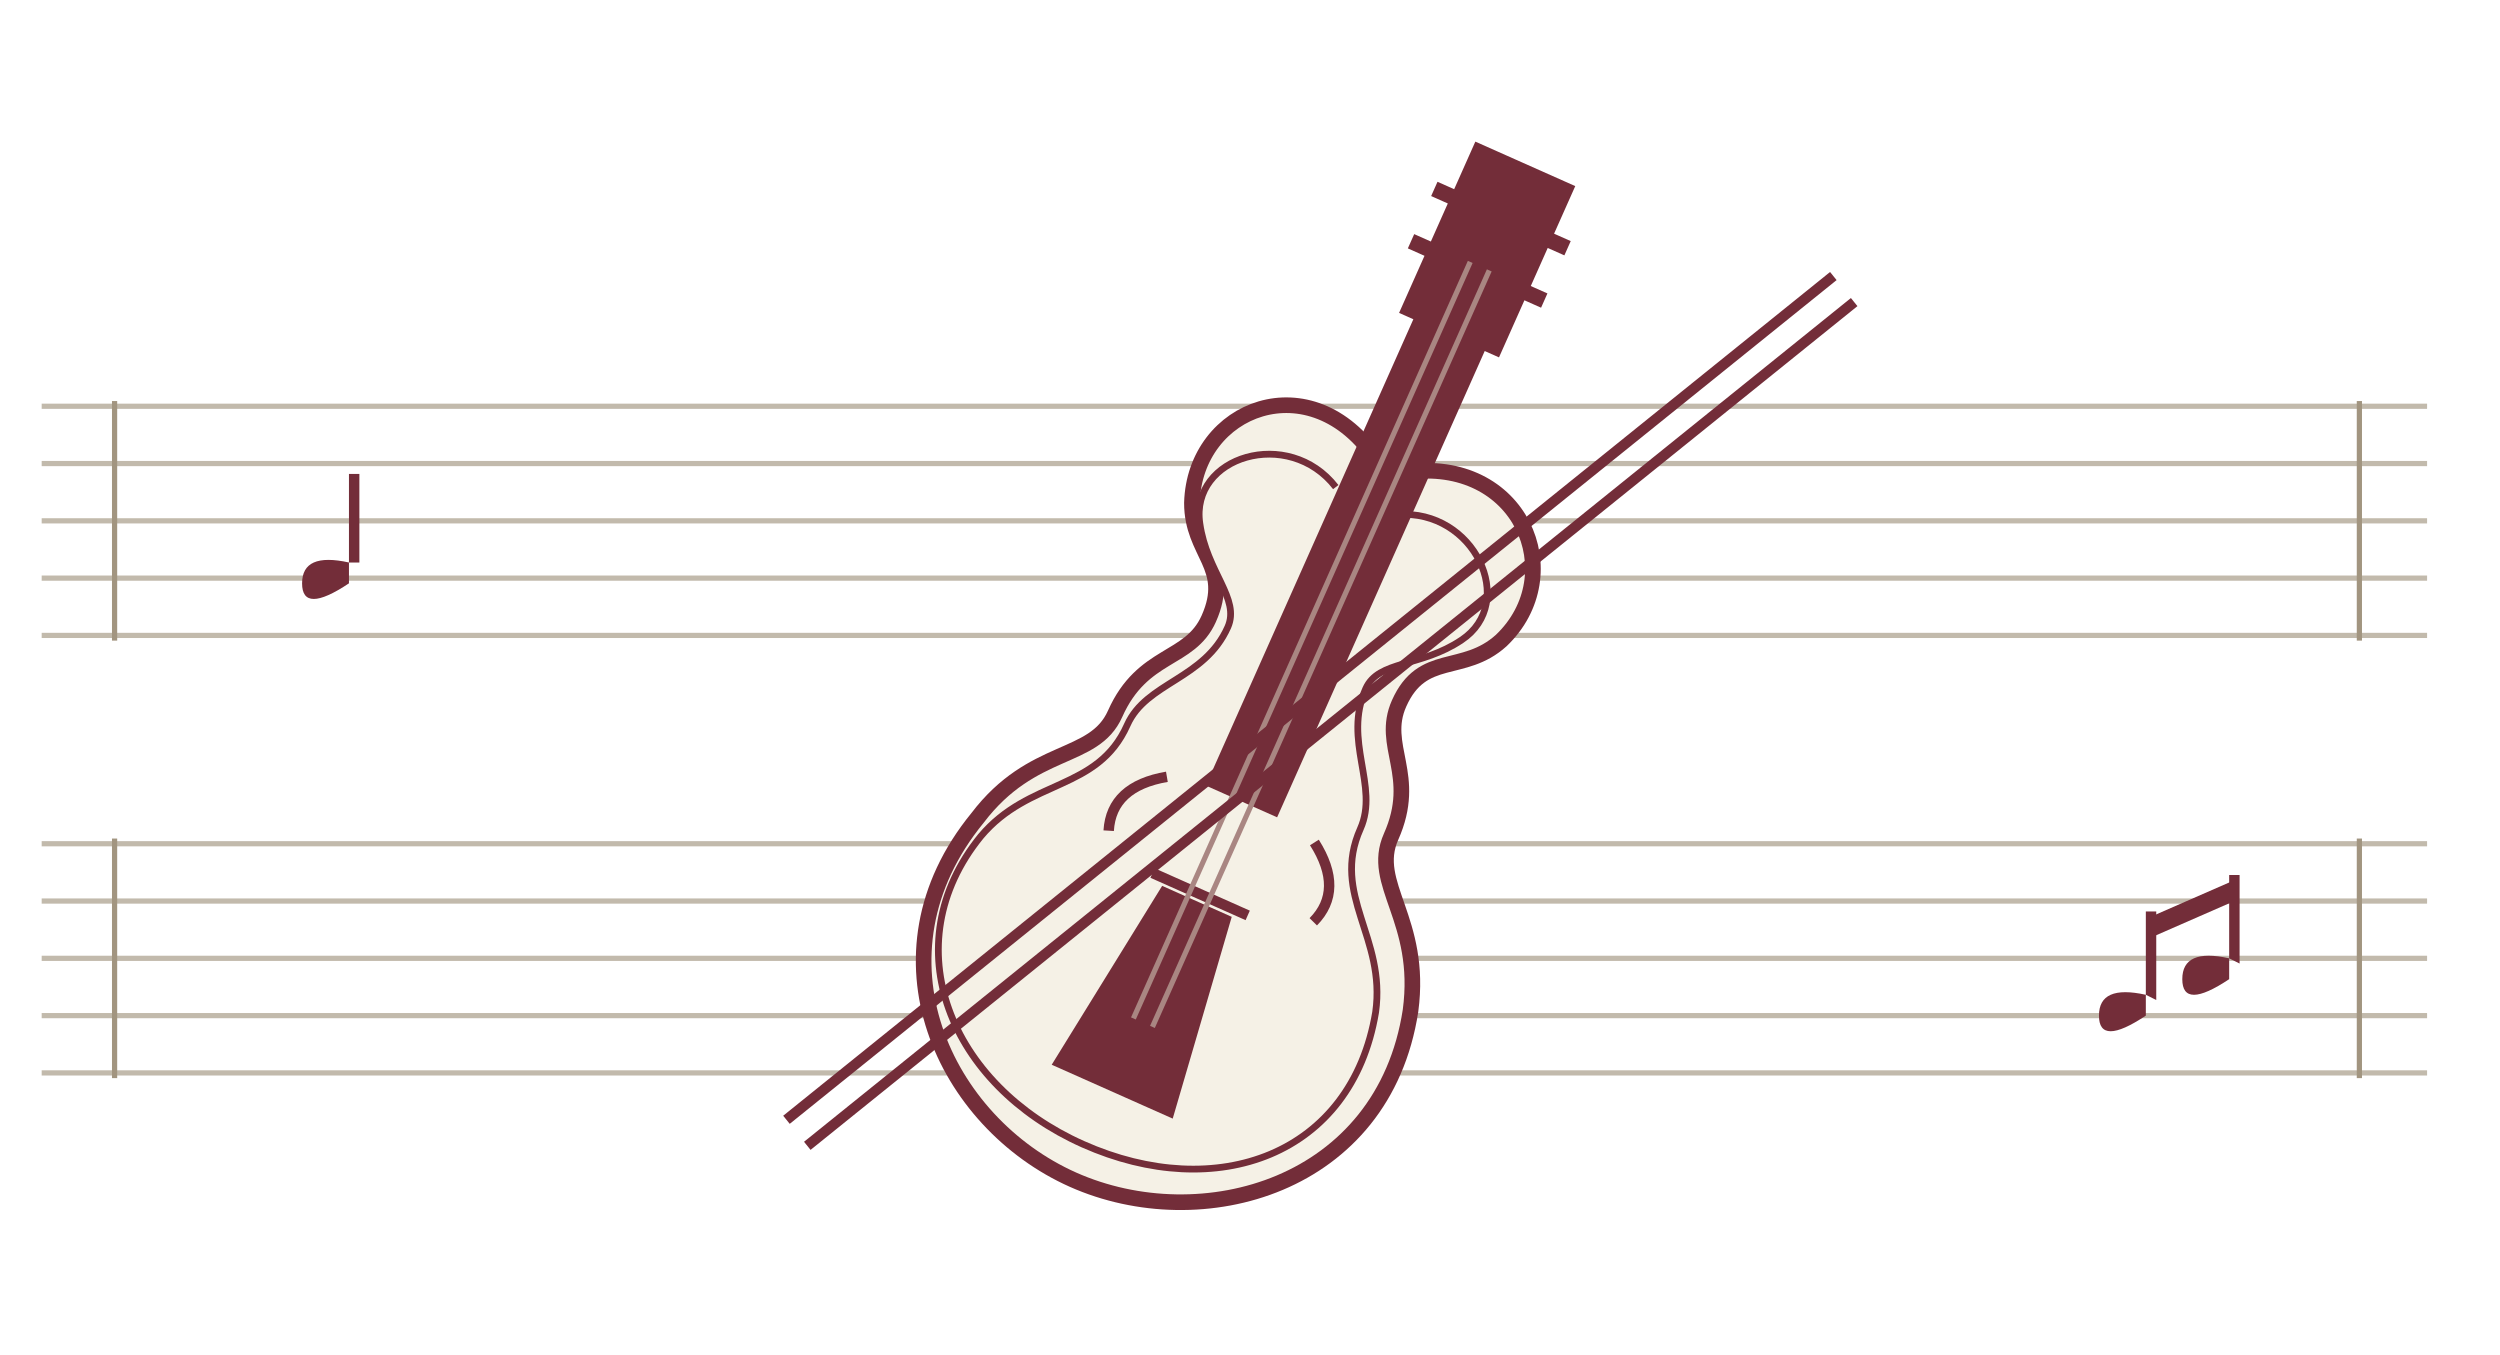
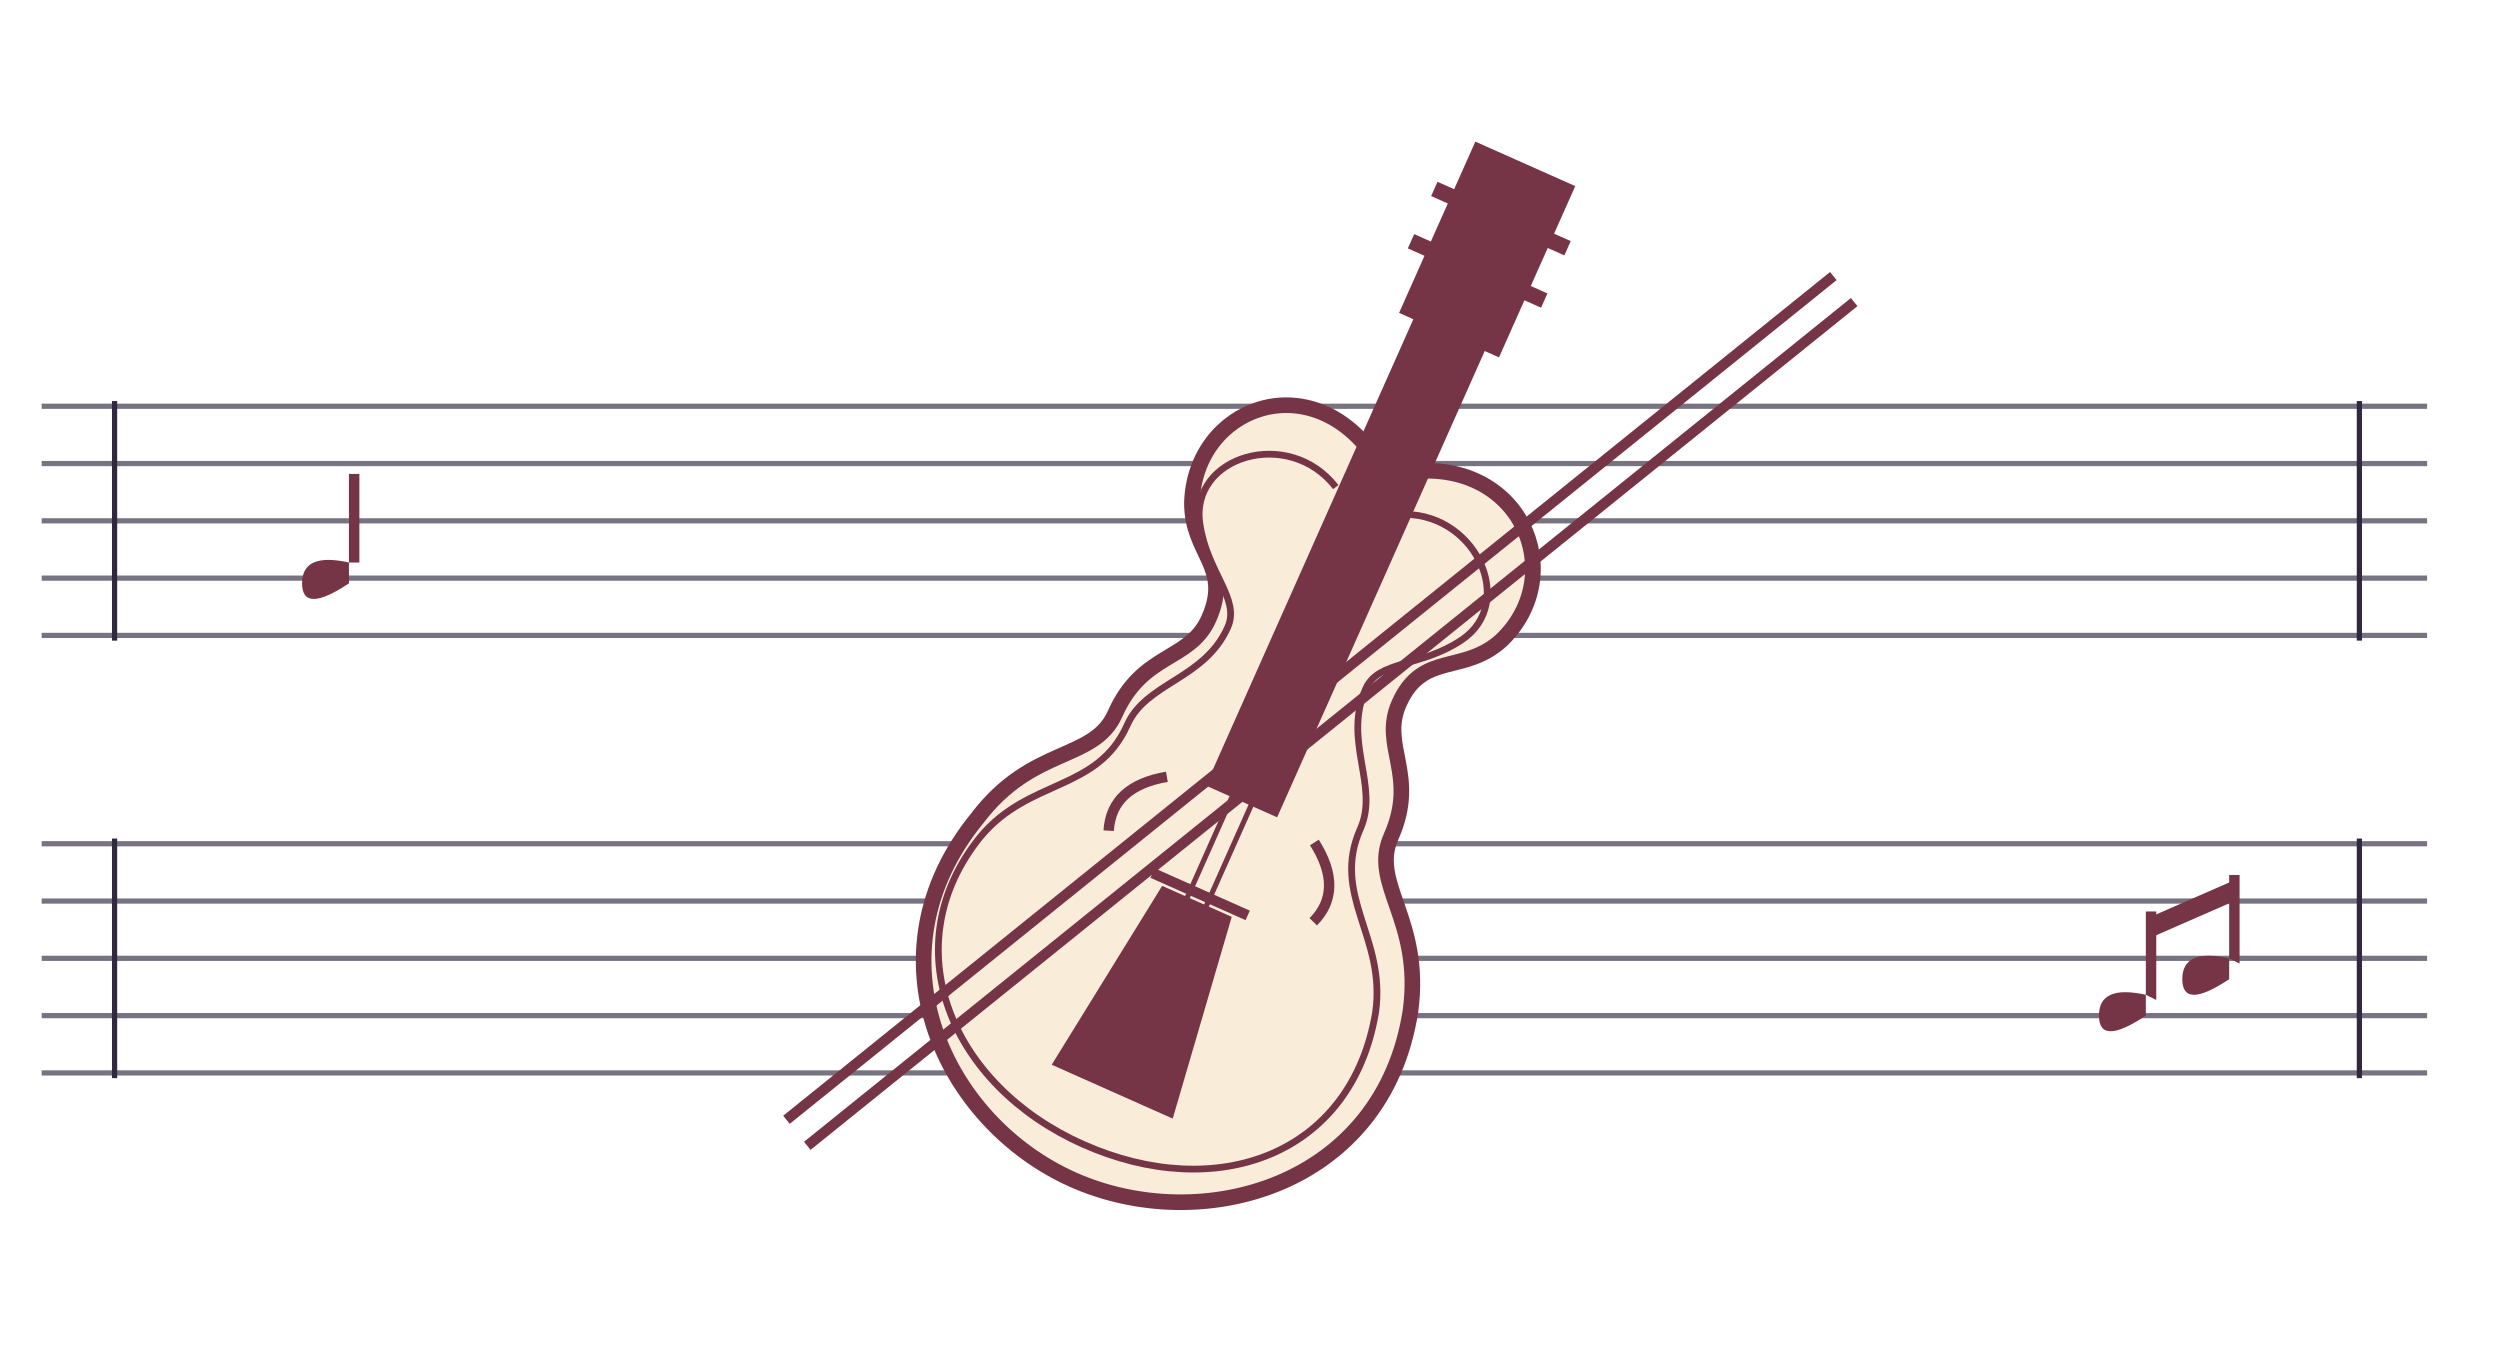
<svg xmlns="http://www.w3.org/2000/svg" width="480" height="260" viewBox="0 0 480 260">
-   <g stroke="#a29580" fill="none">
+   <g stroke="#30283e" fill="none">
    <path d="M8 78h458M8 89h458M8 100h458M8 111h458M8 122h458M8 162h458M8 173h458M8 184h458M8 195h458M8 206h458" opacity=".65" />
    <path d="M22 77v46m0 38v46m431-130v46m0 38v46" />
  </g>
-   <g transform="translate(220 12) rotate(24 27 120)" fill="#f5f1e6" stroke="#732d39" stroke-width="3">
+   <g transform="translate(220 12) rotate(24 27 120)" fill="#f9edda" stroke="#763447" stroke-width="3">
    <path d="M25 73c-19-12-36 5-29 22 4 9 12 8 12 19 0 9-9 11-9 24 0 10-12 12-16 29-9 33 18 56 45 56s55-23 46-56c-5-17-17-19-17-29 0-13-9-15-9-24 0-11 9-10 13-19 7-17-11-34-30-22z" />
    <path d="M20 81c-13-7-28 6-21 17 5 8 13 10 13 16 0 11-10 16-10 25 0 14-13 17-17 31-7 26 14 46 42 46s48-19 41-46c-4-14-17-17-17-31 0-9-10-14-10-25 0-6 8-8 13-16 7-11-8-24-21-17" stroke-width="1.3" />
-     <path d="M22 18h12v124H22zM22 166h12l5 37H17zM19 11h18v33H19zM14 21h28m-28 11h28" fill="#732d39" />
+     <path d="M22 18h12v124H22zM22 166h12l5 37H17zM19 11h18v33H19zM14 21h28m-28 11h28" fill="#763447" />
    <path d="M13 145q-9 6-6 14m37-14q9 6 6 14M18 163h20" fill="none" stroke-width="2" />
-     <path d="M26 31v159m4-159v159" stroke="#a98682" stroke-width="1" />
+     <path d="M26 31v159m4-159v159" stroke="#763447" stroke-width="1" />
  </g>
-   <path d="M151 215 352 53m-197 167L356 58" stroke="#732d39" stroke-width="2" />
-   <g fill="#732d39">
+   <path d="M151 215 352 53m-197 167L356 58" stroke="#763447" stroke-width="2" />
+   <g fill="#763447">
    <path d="M67 108q-9-2-9 4t9 0V91h2v17zm345 83q-9-2-9 4t9 0v-20h2v17zm16-7q-9-2-9 4t9 0v-20h2v17z" />
    <path d="m413 176 16-7v4l-16 7z" />
  </g>
</svg>
